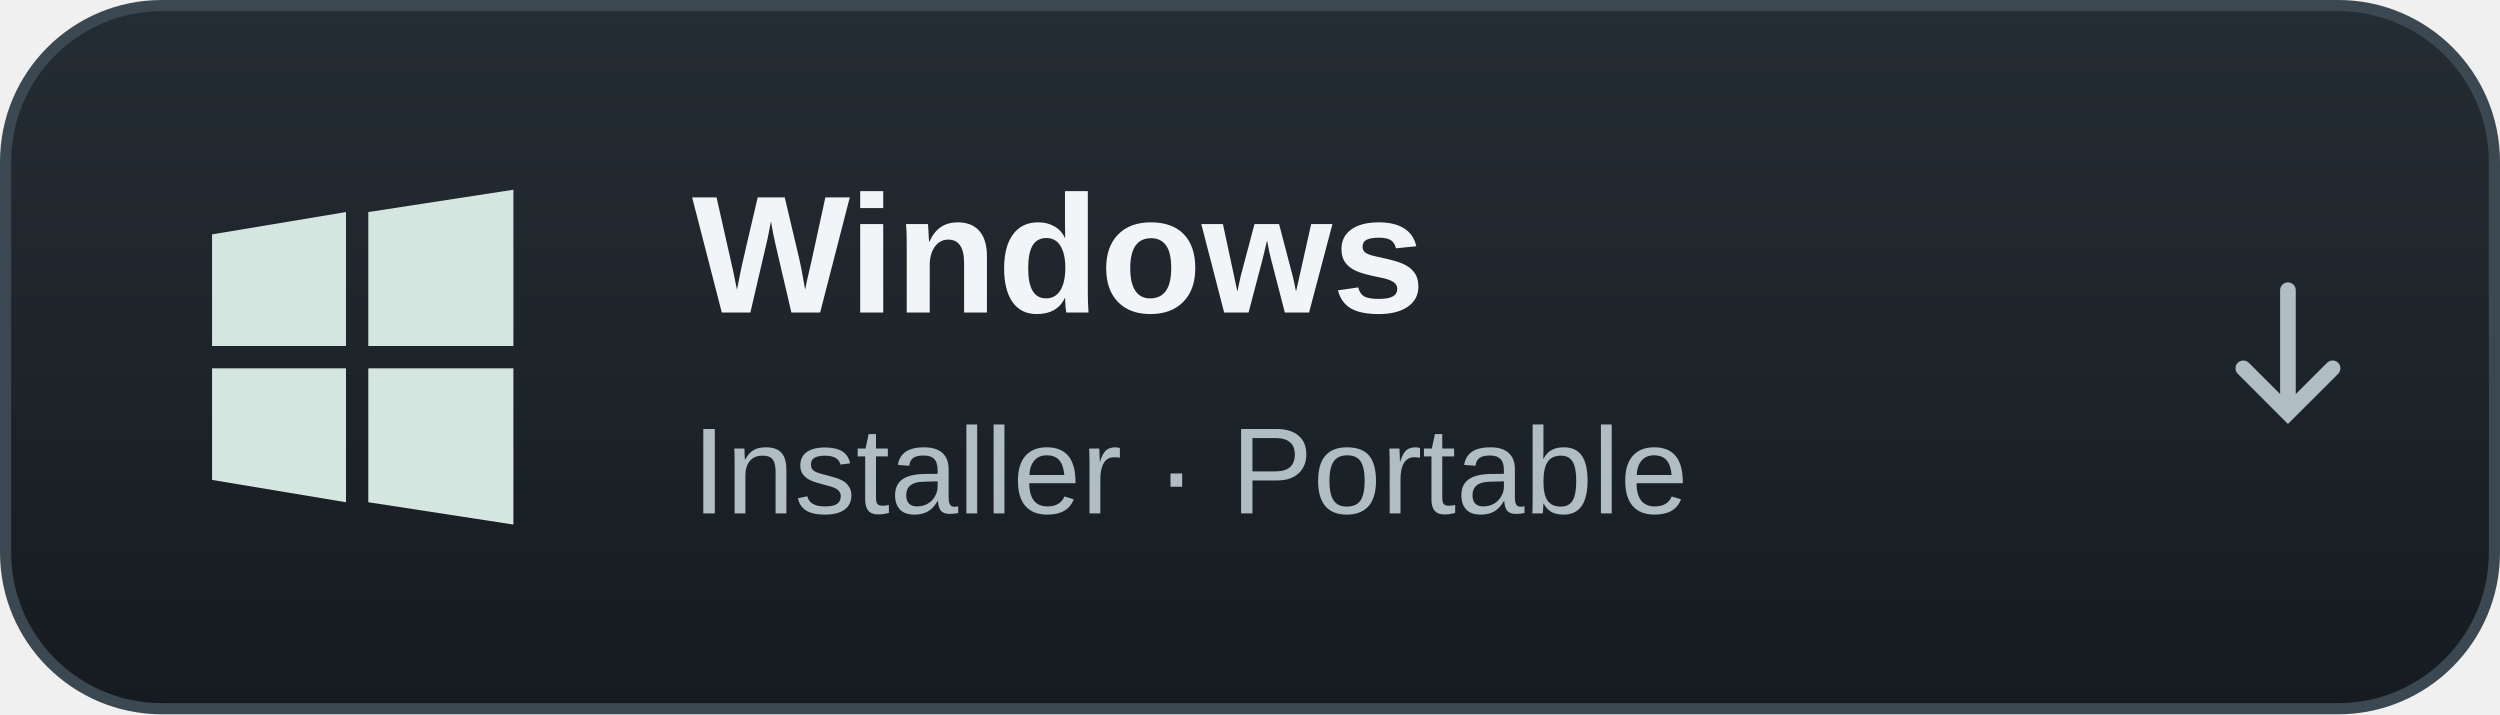
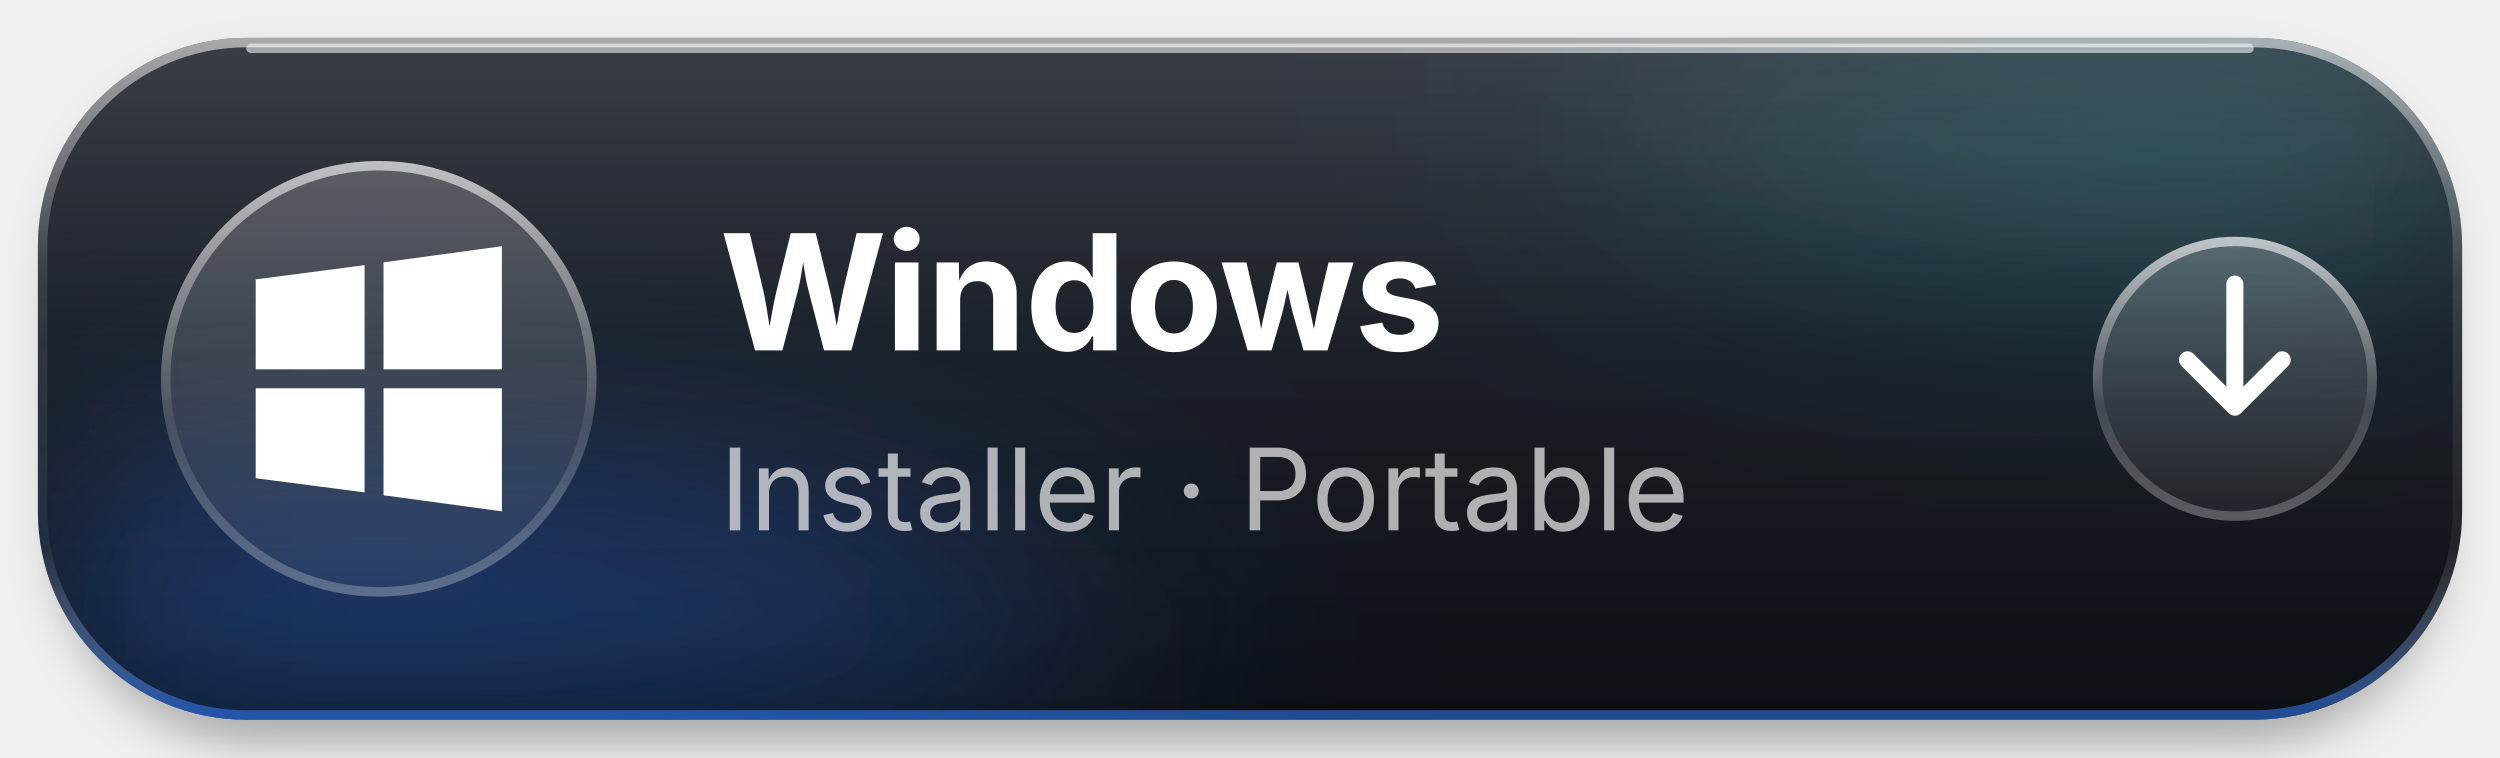
- <svg xmlns="http://www.w3.org/2000/svg" width="224" height="64" viewBox="0 0 224 64">
+ <svg xmlns="http://www.w3.org/2000/svg" width="264" height="80" viewBox="0 0 264 80" role="img" aria-label="Download for Windows">
  <defs>
-     <linearGradient id="s" x2="0" y2="1">
-       <stop stop-color="#252d34" />
-       <stop offset="1" stop-color="#151b20" />
+     <clipPath id="wc">
+       <rect x="4" y="4" width="256" height="72" rx="22" />
+     </clipPath>
+     <linearGradient id="wbase" x1="0" y1="0" x2="0" y2="1">
+       <stop stop-color="#1c2129" />
+       <stop offset="1" stop-color="#0c0f14" />
    </linearGradient>
+     <linearGradient id="wfrost" x1="0" y1="0" x2="0" y2="1">
+       <stop stop-color="#fff" stop-opacity=".13" />
+       <stop offset=".45" stop-color="#fff" stop-opacity=".03" />
+       <stop offset="1" stop-color="#fff" stop-opacity="0" />
+     </linearGradient>
+     <linearGradient id="wedge" x1="0" y1="0" x2="0" y2="1">
+       <stop stop-color="#fff" stop-opacity=".55" />
+       <stop offset=".35" stop-color="#fff" stop-opacity=".1" />
+       <stop offset=".75" stop-color="#fff" stop-opacity=".05" />
+       <stop offset="1" stop-color="#2f7bff" stop-opacity=".55" />
+     </linearGradient>
+     <linearGradient id="wlens" x1="0" y1="0" x2="0" y2="1">
+       <stop stop-color="#fff" stop-opacity=".22" />
+       <stop offset="1" stop-color="#fff" stop-opacity=".05" />
+     </linearGradient>
+     <linearGradient id="wlensEdge" x1="0" y1="0" x2="0" y2="1">
+       <stop stop-color="#fff" stop-opacity=".6" />
+       <stop offset=".6" stop-color="#fff" stop-opacity=".08" />
+       <stop offset="1" stop-color="#fff" stop-opacity=".25" />
+     </linearGradient>
+     <filter id="wglow" x="-50%" y="-50%" width="200%" height="200%">
+       <feGaussianBlur stdDeviation="16" />
+     </filter>
+     <filter id="wshadow" x="-10%" y="-20%" width="120%" height="160%">
+       <feGaussianBlur stdDeviation="2.4" />
+     </filter>
  </defs>
-   <rect x=".5" y=".5" width="223" height="63" rx="14" fill="url(#s)" stroke="#3c4851" />
-   <g transform="translate(16 16)" color="#d5e5df">
-     <path d="M3 5L15 3V15H3ZM17 3L30 1V15H17ZM3 17H15V29L3 27ZM17 17H30V31L17 29Z" fill="currentColor" />
+   <rect x="6" y="7" width="252" height="72" rx="22" fill="#000" opacity=".28" filter="url(#wshadow)" />
+   <g clip-path="url(#wc)">
+     <rect x="4" y="4" width="256" height="72" fill="url(#wbase)" />
+     <g filter="url(#wglow)">
+       <ellipse cx="38" cy="80" rx="81.92" ry="26" fill="#2f7bff" opacity=".55" />
+       <ellipse cx="230" cy="-2" rx="66.56" ry="22" fill="#22d3ee" opacity=".42" />
+     </g>
+     <rect x="4" y="4" width="256" height="72" fill="url(#wfrost)" />
+     <rect x="26" y="4.6" width="212" height="1" rx=".5" fill="#fff" opacity=".55" />
  </g>
-   <text x="62" y="28" font-family="Segoe UI,Arial,sans-serif" font-size="15" font-weight="600" fill="#f2f5f7">Windows</text>
-   <text x="62" y="46" font-family="Segoe UI,Arial,sans-serif" font-size="11" fill="#b0bdc5">Installer · Portable</text>
-   <path d="M205 26V37M201 33L205 37L209 33" stroke="#b0bdc5" fill="none" stroke-width="1.4" stroke-linecap="round" />
+   <rect x="4.5" y="4.5" width="255" height="71" rx="21.5" fill="none" stroke="url(#wedge)" />
+   <g transform="translate(16 16)">
+     <circle cx="24" cy="24" r="23" fill="url(#wlens)" />
+     <circle cx="24" cy="24" r="22.5" fill="none" stroke="url(#wlensEdge)" />
+     <g transform="translate(8 8)" color="#fff">
+       <path d="M3 5.5 14.5 4v11H3ZM16.5 3.7 29 2v13H16.5ZM3 17h11.5v11L3 26.5ZM16.5 17H29v13l-12.5-1.7Z" fill="currentColor" />
+     </g>
+   </g>
+   <text x="76" y="37" font-family="-apple-system,BlinkMacSystemFont,'Segoe UI Variable Display','Segoe UI',Inter,Helvetica,Arial,sans-serif" font-size="17" font-weight="650" fill="#fff" letter-spacing="-.2">Windows</text>
+   <text x="76" y="56" font-family="-apple-system,BlinkMacSystemFont,'Segoe UI Variable Display','Segoe UI',Inter,Helvetica,Arial,sans-serif" font-size="12" fill="#fff" fill-opacity=".66">Installer · Portable</text>
+   <circle cx="236" cy="40" r="15" fill="url(#wlens)" />
+   <circle cx="236" cy="40" r="14.5" fill="none" stroke="url(#wlensEdge)" />
+   <path d="M236 30v13m-5-5 5 5 5-5" stroke="#fff" fill="none" stroke-width="1.8" stroke-linecap="round" stroke-linejoin="round" />
</svg>
